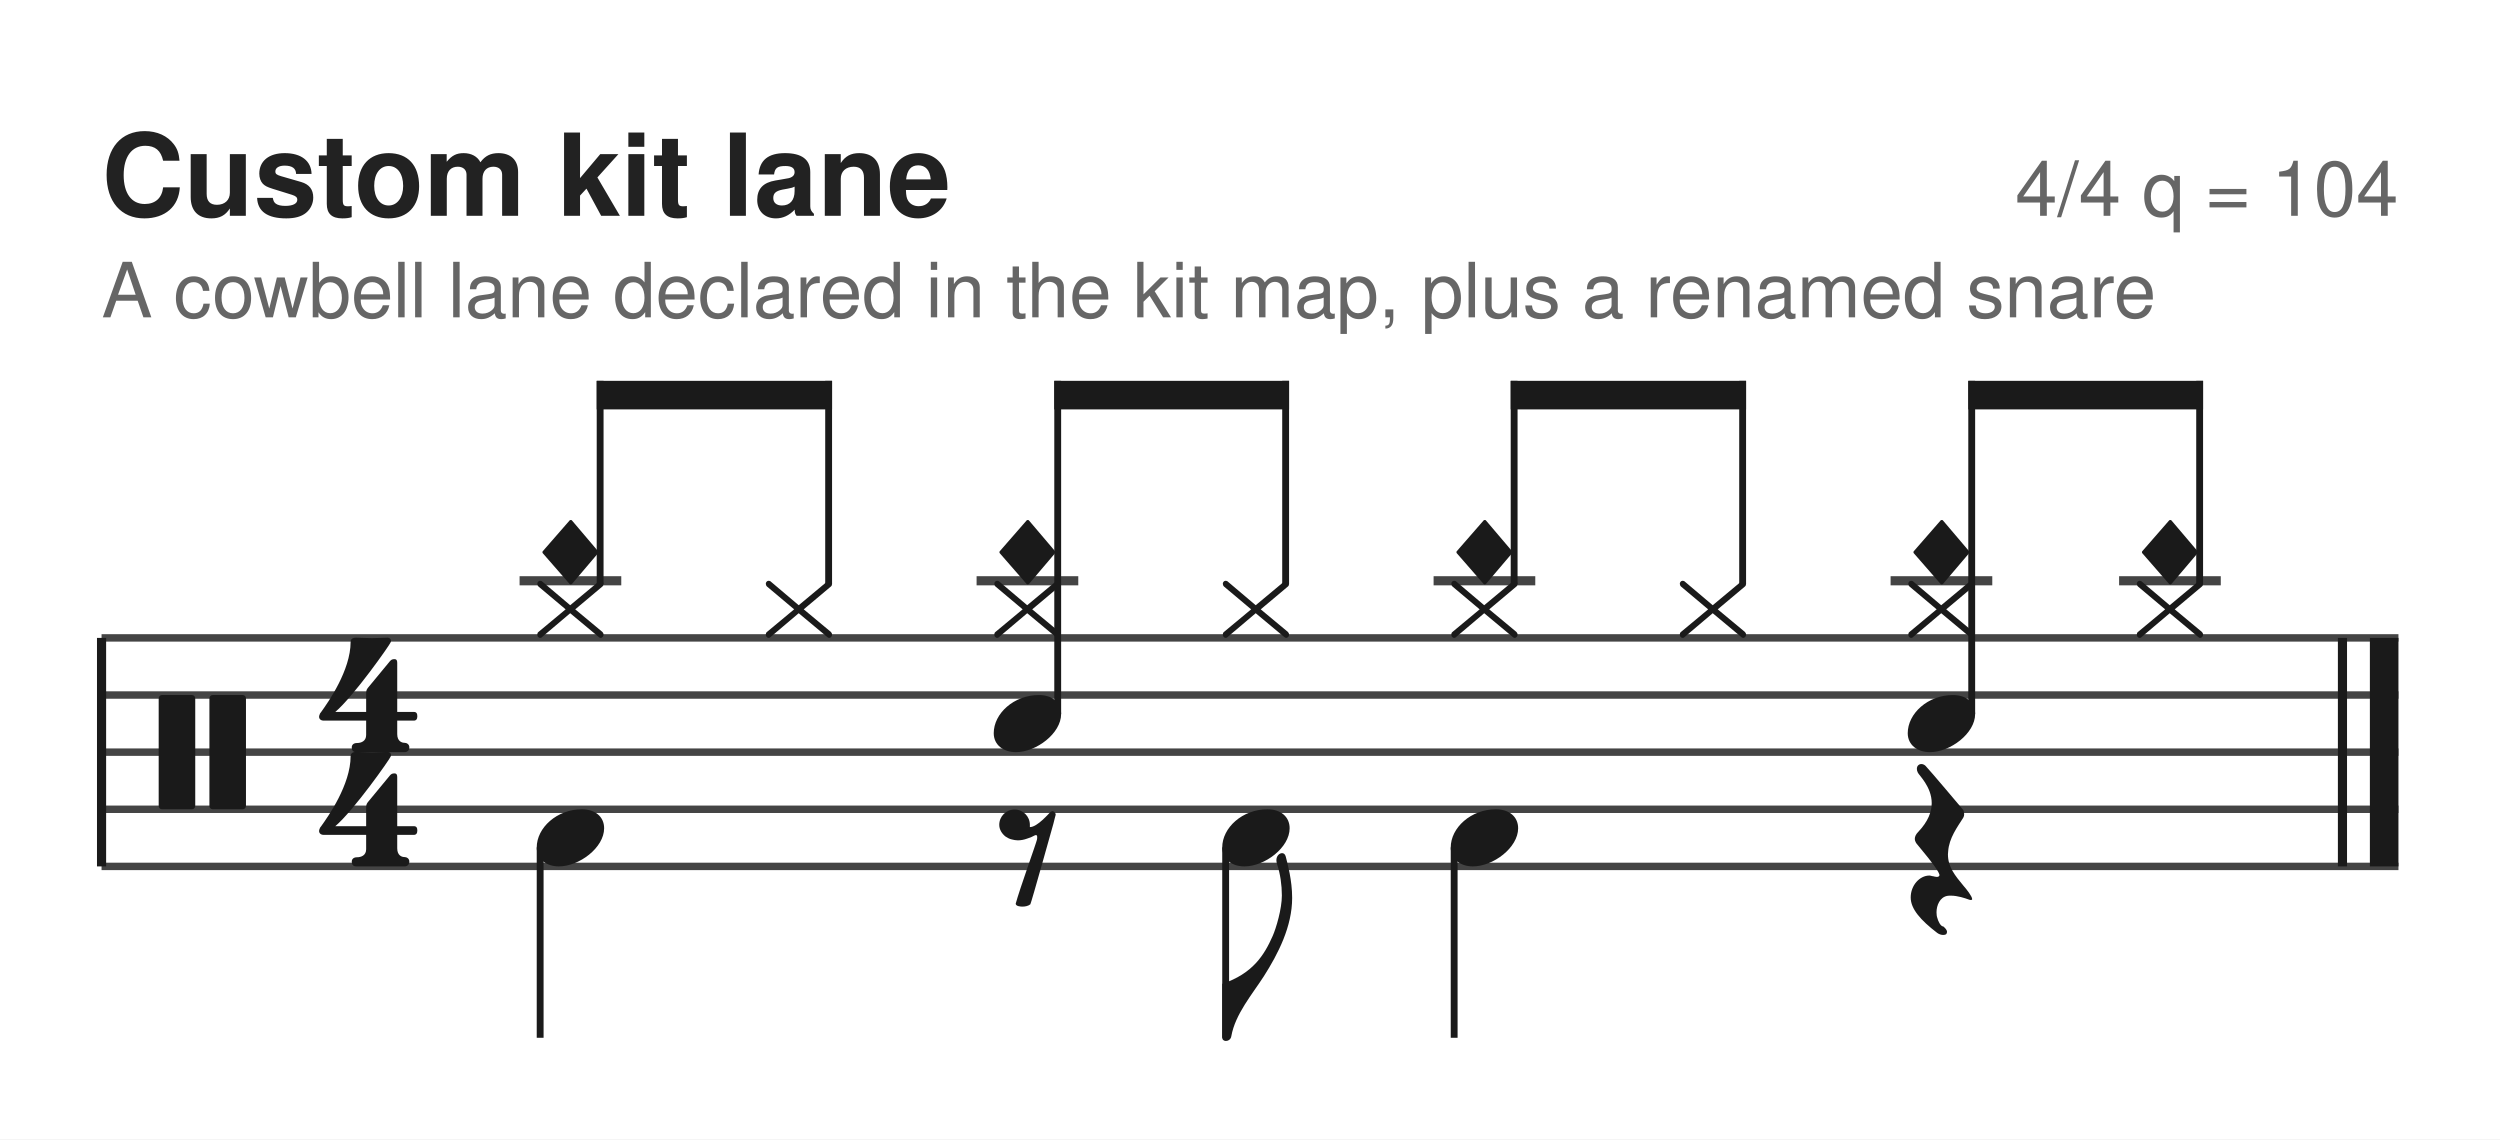
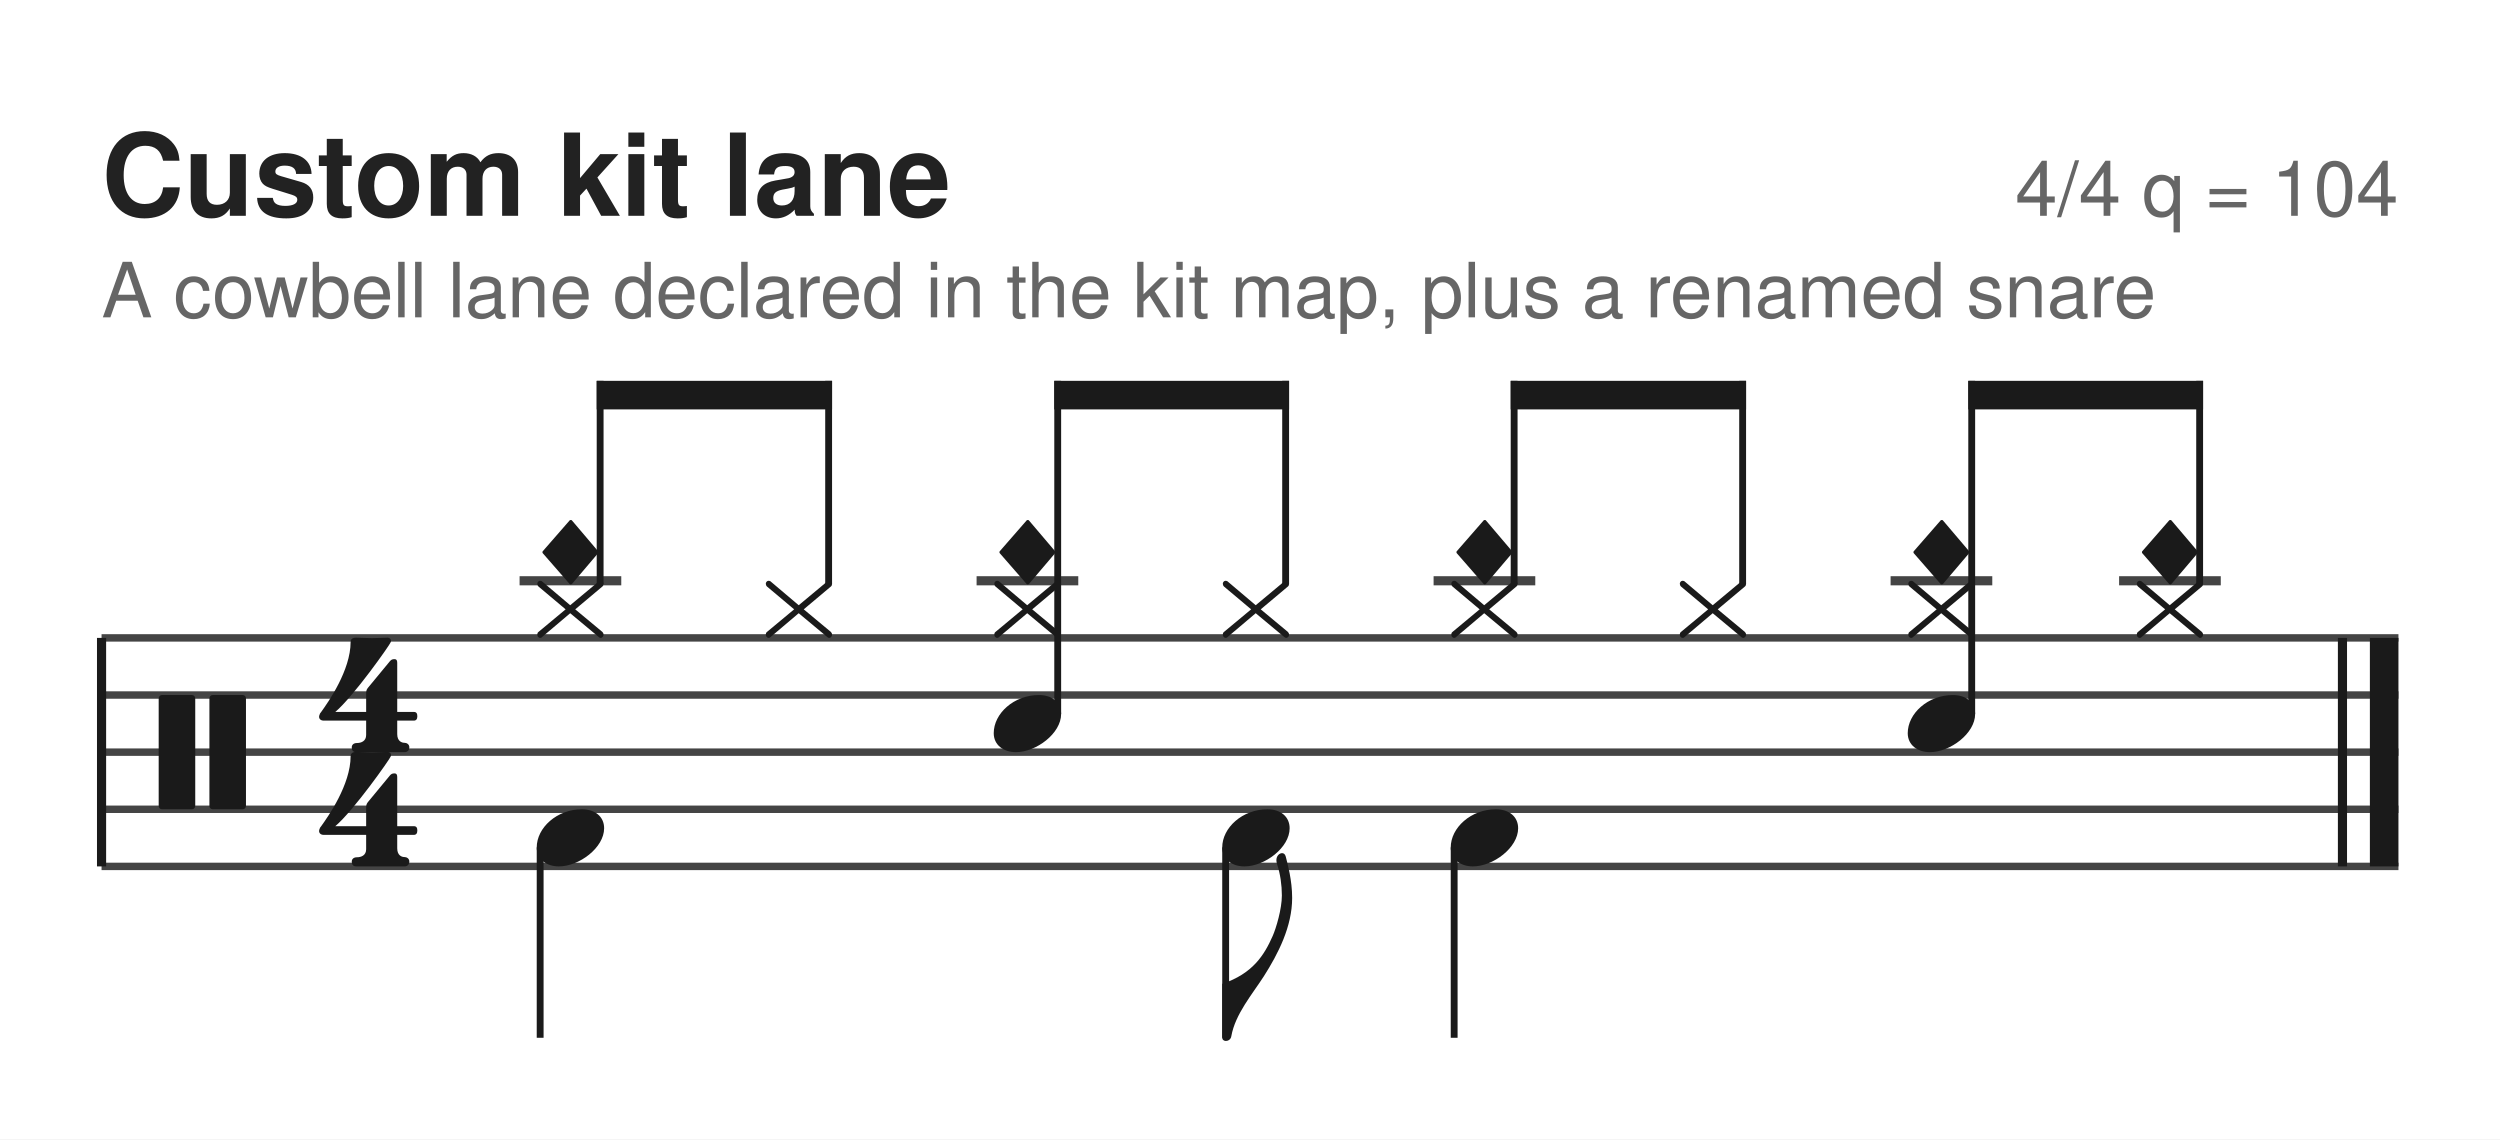
<svg xmlns="http://www.w3.org/2000/svg" id="drumdrom-0" width="393.87" height="179.5" viewBox="0 0 393.87 179.5" role="img" aria-labelledby="drumdrom-0-title drumdrom-0-desc" font-family="Helvetica, Arial, sans-serif">
  <defs>
    <path id="drumdrom-0-g-unpitchedPercussionClef1" d="M0.64 0.94L0.64-0.94C0.64-0.972 0.616-1 0.584-1L0.056-1C0.024-1 0-0.972 0-0.94L0 0.94C0 0.972 0.024 1 0.056 1L0.584 1C0.616 1 0.64 0.972 0.64 0.94M1.528-0.94C1.528-0.972 1.504-1 1.472-1L0.944-1C0.912-1 0.888-0.972 0.888-0.94L0.888 0.94C0.888 0.972 0.912 1 0.944 1L1.472 1C1.504 1 1.528 0.972 1.528 0.94" />
    <path id="drumdrom-0-g-noteheadBlack" d="M0.388 0.5C0.744 0.5 1.18 0.172 1.18-0.168C1.18-0.372 1.02-0.5 0.792-0.5C0.352-0.5 0-0.176 0 0.168C0 0.376 0.172 0.5 0.388 0.5" />
    <path id="drumdrom-0-g-noteheadXBlack" d="M1.14 0.396L0.664 0L1.14-0.4C1.152-0.408 1.16-0.428 1.16-0.444C1.16-0.476 1.132-0.5 1.108-0.5C1.1-0.5 1.088-0.496 1.08-0.492L0.576-0.072L0.08-0.492C0.072-0.496 0.06-0.5 0.048-0.5C0.02-0.5 0-0.472 0-0.448C0-0.432 0.008-0.412 0.02-0.4L0.496 0L0.02 0.396C0.004 0.408 0 0.424 0 0.44C0 0.472 0.02 0.5 0.052 0.5C0.064 0.5 0.072 0.496 0.08 0.488L0.576 0.068L1.08 0.488C1.088 0.496 1.1 0.5 1.108 0.5C1.14 0.5 1.16 0.468 1.16 0.444C1.16 0.424 1.152 0.408 1.14 0.396" />
    <path id="drumdrom-0-g-noteheadDiamondBlack" d="M0.52-0.552C0.512-0.564 0.504-0.564 0.496-0.564C0.484-0.564 0.476-0.56 0.472-0.552L0.008-0.02C0-0.012 0-0.008 0 0C0 0.012 0.004 0.016 0.008 0.02L0.472 0.552C0.476 0.56 0.488 0.564 0.496 0.564C0.504 0.564 0.512 0.56 0.52 0.552L0.972 0.02C0.976 0.016 0.98 0.008 0.98 0C0.98-0.008 0.976-0.016 0.972-0.02" />
    <path id="drumdrom-0-g-flag8thDown" d="M0.96-3.04C1.016-2.872 1.044-2.672 1.044-2.492C1.044-2.256 0.944-1.92 0.884-1.784C0.736-1.448 0.536-1.124 0-0.944L0-0.004C0 0.036 0.032 0.056 0.064 0.056C0.1 0.056 0.152 0.032 0.16-0.032C0.228-0.412 0.524-0.76 0.728-1.076C0.98-1.472 1.224-1.948 1.224-2.448C1.224-2.76 1.144-3.044 1.112-3.172C1.1-3.216 1.076-3.232 1.048-3.232C1-3.232 0.948-3.184 0.948-3.108C0.948-3.088 0.952-3.064 0.96-3.04" />
-     <path id="drumdrom-0-g-restQuarter" d="M0.312 0.152C0.376 0.232 0.432 0.308 0.484 0.392C0.492 0.408 0.508 0.44 0.508 0.448C0.508 0.452 0.508 0.46 0.504 0.464C0.496 0.48 0.48 0.484 0.46 0.484C0.444 0.484 0.412 0.476 0.396 0.472C0.376 0.472 0.352 0.46 0.332 0.46C0.16 0.46 0.004 0.632 0.004 0.844C0.004 1.044 0.176 1.24 0.468 1.464C0.5 1.488 0.54 1.5 0.572 1.5C0.6 1.5 0.628 1.492 0.632 1.476C0.636 1.464 0.64 1.456 0.64 1.448C0.64 1.412 0.608 1.38 0.576 1.352C0.524 1.352 0.48 1.244 0.472 1.208C0.46 1.176 0.456 1.14 0.456 1.104C0.456 0.98 0.516 0.84 0.644 0.816C0.664 0.812 0.684 0.812 0.708 0.812C0.824 0.812 0.956 0.856 1.02 0.88C1.024 0.88 1.028 0.884 1.032 0.884C1.044 0.888 1.052 0.888 1.06 0.888C1.072 0.888 1.08 0.884 1.08 0.872C1.08 0.824 0.976 0.692 0.932 0.644C0.78 0.46 0.656 0.312 0.656 0.088C0.656 0.072 0.66 0.052 0.66 0.036C0.676-0.196 0.82-0.388 0.924-0.552C0.936-0.572 0.94-0.592 0.94-0.612C0.94-0.652 0.924-0.688 0.924-0.688C0.924-0.688 0.332-1.392 0.264-1.46C0.244-1.48 0.216-1.492 0.192-1.492C0.152-1.492 0.112-1.464 0.112-1.408C0.112-1.388 0.116-1.368 0.128-1.344C0.144-1.3 0.372-1.096 0.372-0.808C0.372-0.66 0.312-0.488 0.132-0.3C0.092-0.26 0.076-0.216 0.076-0.184C0.076-0.128 0.116-0.088 0.116-0.088" />
-     <path id="drumdrom-0-g-rest8th" d="M0.536-0.428C0.536-0.576 0.416-0.696 0.268-0.696C0.12-0.696 0-0.576 0-0.428C0-0.344 0.048-0.272 0.108-0.224C0.144-0.2 0.18-0.18 0.22-0.172C0.252-0.164 0.288-0.156 0.324-0.156C0.38-0.156 0.436-0.168 0.48-0.184C0.536-0.2 0.572-0.216 0.624-0.244C0.632-0.248 0.64-0.248 0.644-0.248C0.66-0.248 0.664-0.232 0.664-0.212C0.664-0.2 0.664-0.184 0.66-0.168C0.648-0.108 0.36 0.688 0.288 0.952C0.288 1 0.38 1.004 0.404 1.004C0.448 1.004 0.504 0.996 0.544 0.964C0.556 0.956 0.948-0.448 0.948-0.448C0.964-0.52 0.984-0.584 0.988-0.604C0.988-0.644 0.948-0.664 0.94-0.668C0.932-0.668 0.92-0.668 0.896-0.652C0.868-0.628 0.668-0.388 0.536-0.388" />
    <path id="drumdrom-0-g-timeSig4" d="M1.448 0.296L1.448-0.56C1.448-0.592 1.444-0.628 1.4-0.628C1.364-0.628 1.344-0.62 1.32-0.592L0.94-0.132C0.924-0.112 0.904-0.088 0.904-0.04L0.904 0.296L0.364 0.296C0.684 0.024 1.324-0.884 1.336-0.928C1.336-0.936 1.34-0.94 1.34-0.948C1.34-0.98 1.312-1.004 1.28-1.004C1.244-1.004 1.08-0.996 1.008-0.996C0.936-0.996 0.756-1.004 0.724-1.004C0.688-1.004 0.632-0.992 0.632-0.928C0.632-0.432 0.24 0.124 0.12 0.292L0.096 0.324C0.096 0.328 0.092 0.332 0.092 0.336C0.084 0.352 0.08 0.368 0.08 0.38C0.08 0.42 0.112 0.448 0.16 0.448L0.904 0.448L0.904 0.7C0.904 0.808 0.816 0.84 0.744 0.84C0.68 0.84 0.652 0.876 0.652 0.916C0.652 0.956 0.668 1 0.728 1L1.58 1C1.62 1 1.66 0.972 1.66 0.916C1.66 0.86 1.612 0.836 1.572 0.836C1.532 0.836 1.448 0.812 1.448 0.684L1.448 0.448L1.74 0.448C1.78 0.448 1.8 0.42 1.8 0.372C1.8 0.324 1.784 0.296 1.74 0.296" />
  </defs>
  <rect width="100%" height="100%" fill="#ffffff" />
  <g id="drumdrom-0-header">
    <text x="16" y="34" font-size="18" fill="#222222" font-weight="bold">Custom kit lane</text>
    <text x="16" y="50" font-size="12" fill="#666666">A cowbell lane declared in the kit map, plus a renamed snare</text>
    <text x="377.87" y="34" font-size="12" fill="#666666" text-anchor="end">4/4  q = 104</text>
  </g>
  <g id="drumdrom-0-system0" transform="translate(16 100.5)">
    <g id="drumdrom-0-row0-staff">
      <line x1="0" y1="0" x2="361.87" y2="0" stroke="#444444" stroke-width="1.17" />
      <line x1="0" y1="9" x2="361.87" y2="9" stroke="#444444" stroke-width="1.17" />
      <line x1="0" y1="18" x2="361.87" y2="18" stroke="#444444" stroke-width="1.17" />
      <line x1="0" y1="27" x2="361.87" y2="27" stroke="#444444" stroke-width="1.17" />
      <line x1="0" y1="36" x2="361.87" y2="36" stroke="#444444" stroke-width="1.17" />
      <line x1="0" y1="0" x2="0" y2="36" stroke="#1a1a1a" stroke-width="1.44" />
      <use href="#drumdrom-0-g-unpitchedPercussionClef1" transform="translate(9 18) scale(9)" fill="#1a1a1a" />
      <use href="#drumdrom-0-g-timeSig4" transform="translate(33.55 9) scale(9)" fill="#1a1a1a" />
      <use href="#drumdrom-0-g-timeSig4" transform="translate(33.55 27) scale(9)" fill="#1a1a1a" />
      <line x1="353.05" y1="0" x2="353.05" y2="36" stroke="#1a1a1a" stroke-width="1.44" />
      <line x1="359.62" y1="0" x2="359.62" y2="36" stroke="#1a1a1a" stroke-width="4.5" />
    </g>
    <g id="drumdrom-0-row0">
      <g id="drumdrom-0-bar0-hands">
        <line x1="65.86" y1="-9" x2="81.88" y2="-9" stroke="#444444" stroke-width="1.44" />
        <use href="#drumdrom-0-g-noteheadXBlack" transform="translate(68.65 -4.5) scale(9)" fill="#1a1a1a" />
        <use href="#drumdrom-0-g-noteheadDiamondBlack" transform="translate(69.46 -13.5) scale(9)" fill="#1a1a1a" />
        <line x1="78.55" y1="-8.5" x2="78.55" y2="-40.5" stroke="#1a1a1a" stroke-width="1.08" />
        <use href="#drumdrom-0-g-noteheadXBlack" transform="translate(104.65 -4.5) scale(9)" fill="#1a1a1a" />
        <line x1="114.55" y1="-8.5" x2="114.55" y2="-40.5" stroke="#1a1a1a" stroke-width="1.08" />
        <line x1="137.86" y1="-9" x2="153.88" y2="-9" stroke="#444444" stroke-width="1.44" />
        <use href="#drumdrom-0-g-noteheadBlack" transform="translate(140.56 13.5) scale(9)" fill="#1a1a1a" />
        <use href="#drumdrom-0-g-noteheadXBlack" transform="translate(140.65 -4.5) scale(9)" fill="#1a1a1a" />
        <use href="#drumdrom-0-g-noteheadDiamondBlack" transform="translate(141.46 -13.5) scale(9)" fill="#1a1a1a" />
        <line x1="150.64" y1="11.99" x2="150.64" y2="-40.5" stroke="#1a1a1a" stroke-width="1.08" />
        <use href="#drumdrom-0-g-noteheadXBlack" transform="translate(176.65 -4.5) scale(9)" fill="#1a1a1a" />
        <line x1="186.55" y1="-8.5" x2="186.55" y2="-40.5" stroke="#1a1a1a" stroke-width="1.08" />
        <line x1="209.86" y1="-9" x2="225.88" y2="-9" stroke="#444444" stroke-width="1.44" />
        <use href="#drumdrom-0-g-noteheadXBlack" transform="translate(212.65 -4.5) scale(9)" fill="#1a1a1a" />
        <use href="#drumdrom-0-g-noteheadDiamondBlack" transform="translate(213.46 -13.5) scale(9)" fill="#1a1a1a" />
        <line x1="222.55" y1="-8.5" x2="222.55" y2="-40.5" stroke="#1a1a1a" stroke-width="1.08" />
        <use href="#drumdrom-0-g-noteheadXBlack" transform="translate(248.65 -4.5) scale(9)" fill="#1a1a1a" />
        <line x1="258.55" y1="-8.5" x2="258.55" y2="-40.5" stroke="#1a1a1a" stroke-width="1.08" />
        <line x1="281.86" y1="-9" x2="297.88" y2="-9" stroke="#444444" stroke-width="1.44" />
        <use href="#drumdrom-0-g-noteheadBlack" transform="translate(284.56 13.5) scale(9)" fill="#1a1a1a" />
        <use href="#drumdrom-0-g-noteheadXBlack" transform="translate(284.65 -4.5) scale(9)" fill="#1a1a1a" />
        <use href="#drumdrom-0-g-noteheadDiamondBlack" transform="translate(285.46 -13.5) scale(9)" fill="#1a1a1a" />
        <line x1="294.64" y1="11.99" x2="294.64" y2="-40.5" stroke="#1a1a1a" stroke-width="1.08" />
        <line x1="317.86" y1="-9" x2="333.88" y2="-9" stroke="#444444" stroke-width="1.44" />
        <use href="#drumdrom-0-g-noteheadXBlack" transform="translate(320.65 -4.5) scale(9)" fill="#1a1a1a" />
        <use href="#drumdrom-0-g-noteheadDiamondBlack" transform="translate(321.46 -13.5) scale(9)" fill="#1a1a1a" />
        <line x1="330.55" y1="-8.5" x2="330.55" y2="-40.5" stroke="#1a1a1a" stroke-width="1.08" />
        <rect x="78.01" y="-40.5" width="37.08" height="4.5" fill="#1a1a1a" />
        <rect x="150.1" y="-40.5" width="36.99" height="4.5" fill="#1a1a1a" />
        <rect x="222.01" y="-40.5" width="37.08" height="4.5" fill="#1a1a1a" />
        <rect x="294.1" y="-40.5" width="36.99" height="4.5" fill="#1a1a1a" />
      </g>
      <g id="drumdrom-0-bar0-feet">
        <use href="#drumdrom-0-g-noteheadBlack" transform="translate(68.56 31.5) scale(9)" fill="#1a1a1a" />
        <line x1="69.1" y1="33.01" x2="69.1" y2="63" stroke="#1a1a1a" stroke-width="1.08" />
        <use href="#drumdrom-0-g-noteheadBlack" transform="translate(176.56 31.5) scale(9)" fill="#1a1a1a" />
        <line x1="177.1" y1="33.01" x2="177.1" y2="63" stroke="#1a1a1a" stroke-width="1.08" />
        <use href="#drumdrom-0-g-flag8thDown" transform="translate(176.56 63) scale(9)" fill="#1a1a1a" />
        <use href="#drumdrom-0-g-noteheadBlack" transform="translate(212.56 31.5) scale(9)" fill="#1a1a1a" />
        <line x1="213.1" y1="33.01" x2="213.1" y2="63" stroke="#1a1a1a" stroke-width="1.08" />
-         <use href="#drumdrom-0-g-rest8th" transform="translate(141.43 33.3) scale(9)" fill="#1a1a1a" />
-         <use href="#drumdrom-0-g-restQuarter" transform="translate(284.99 33.3) scale(9)" fill="#1a1a1a" />
      </g>
    </g>
  </g>
</svg>
